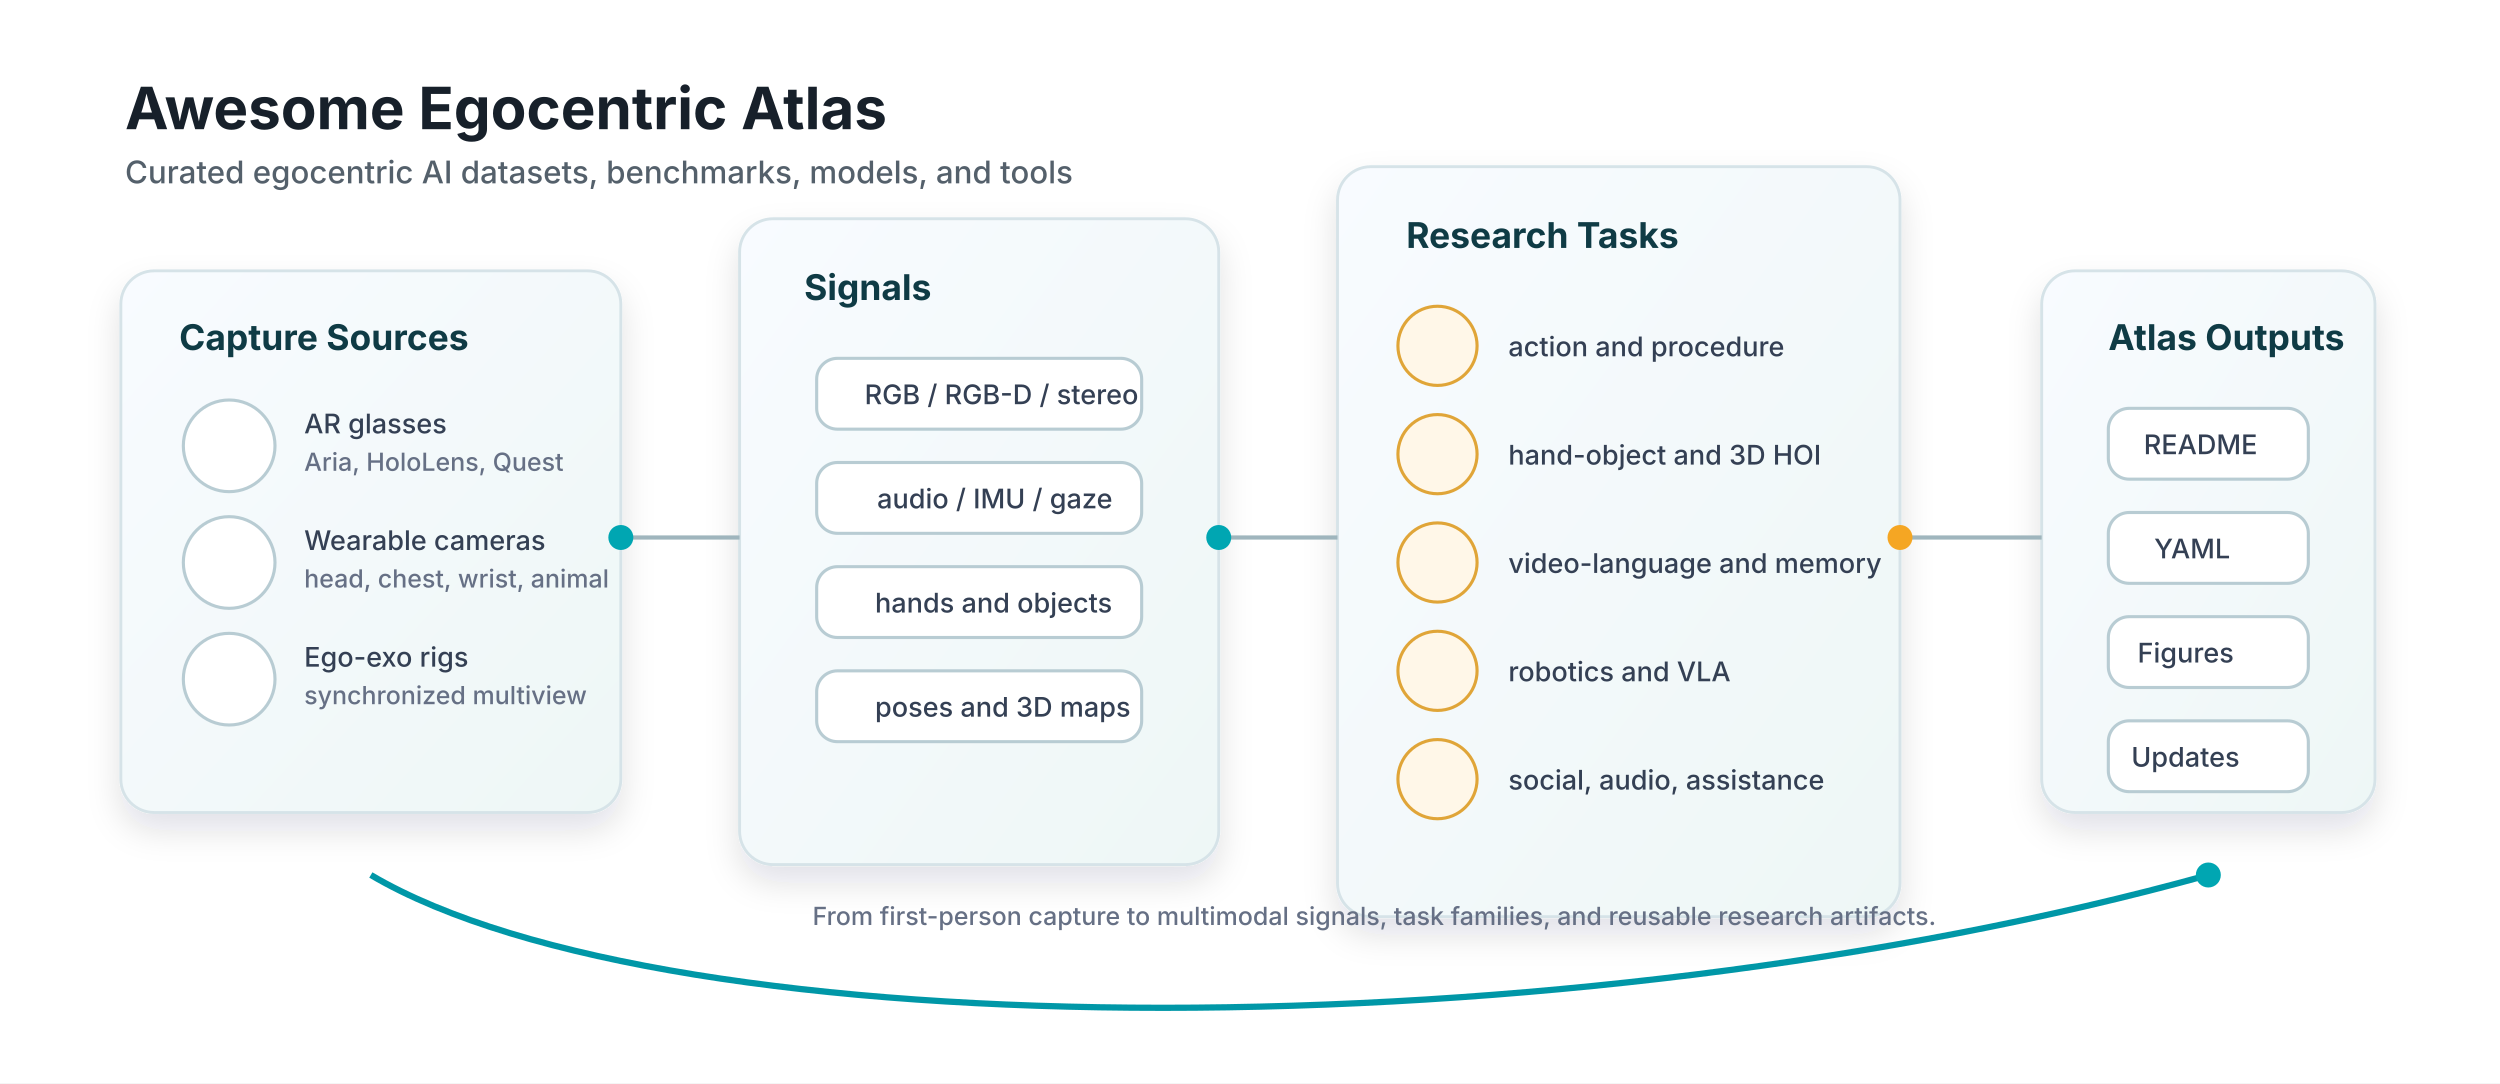
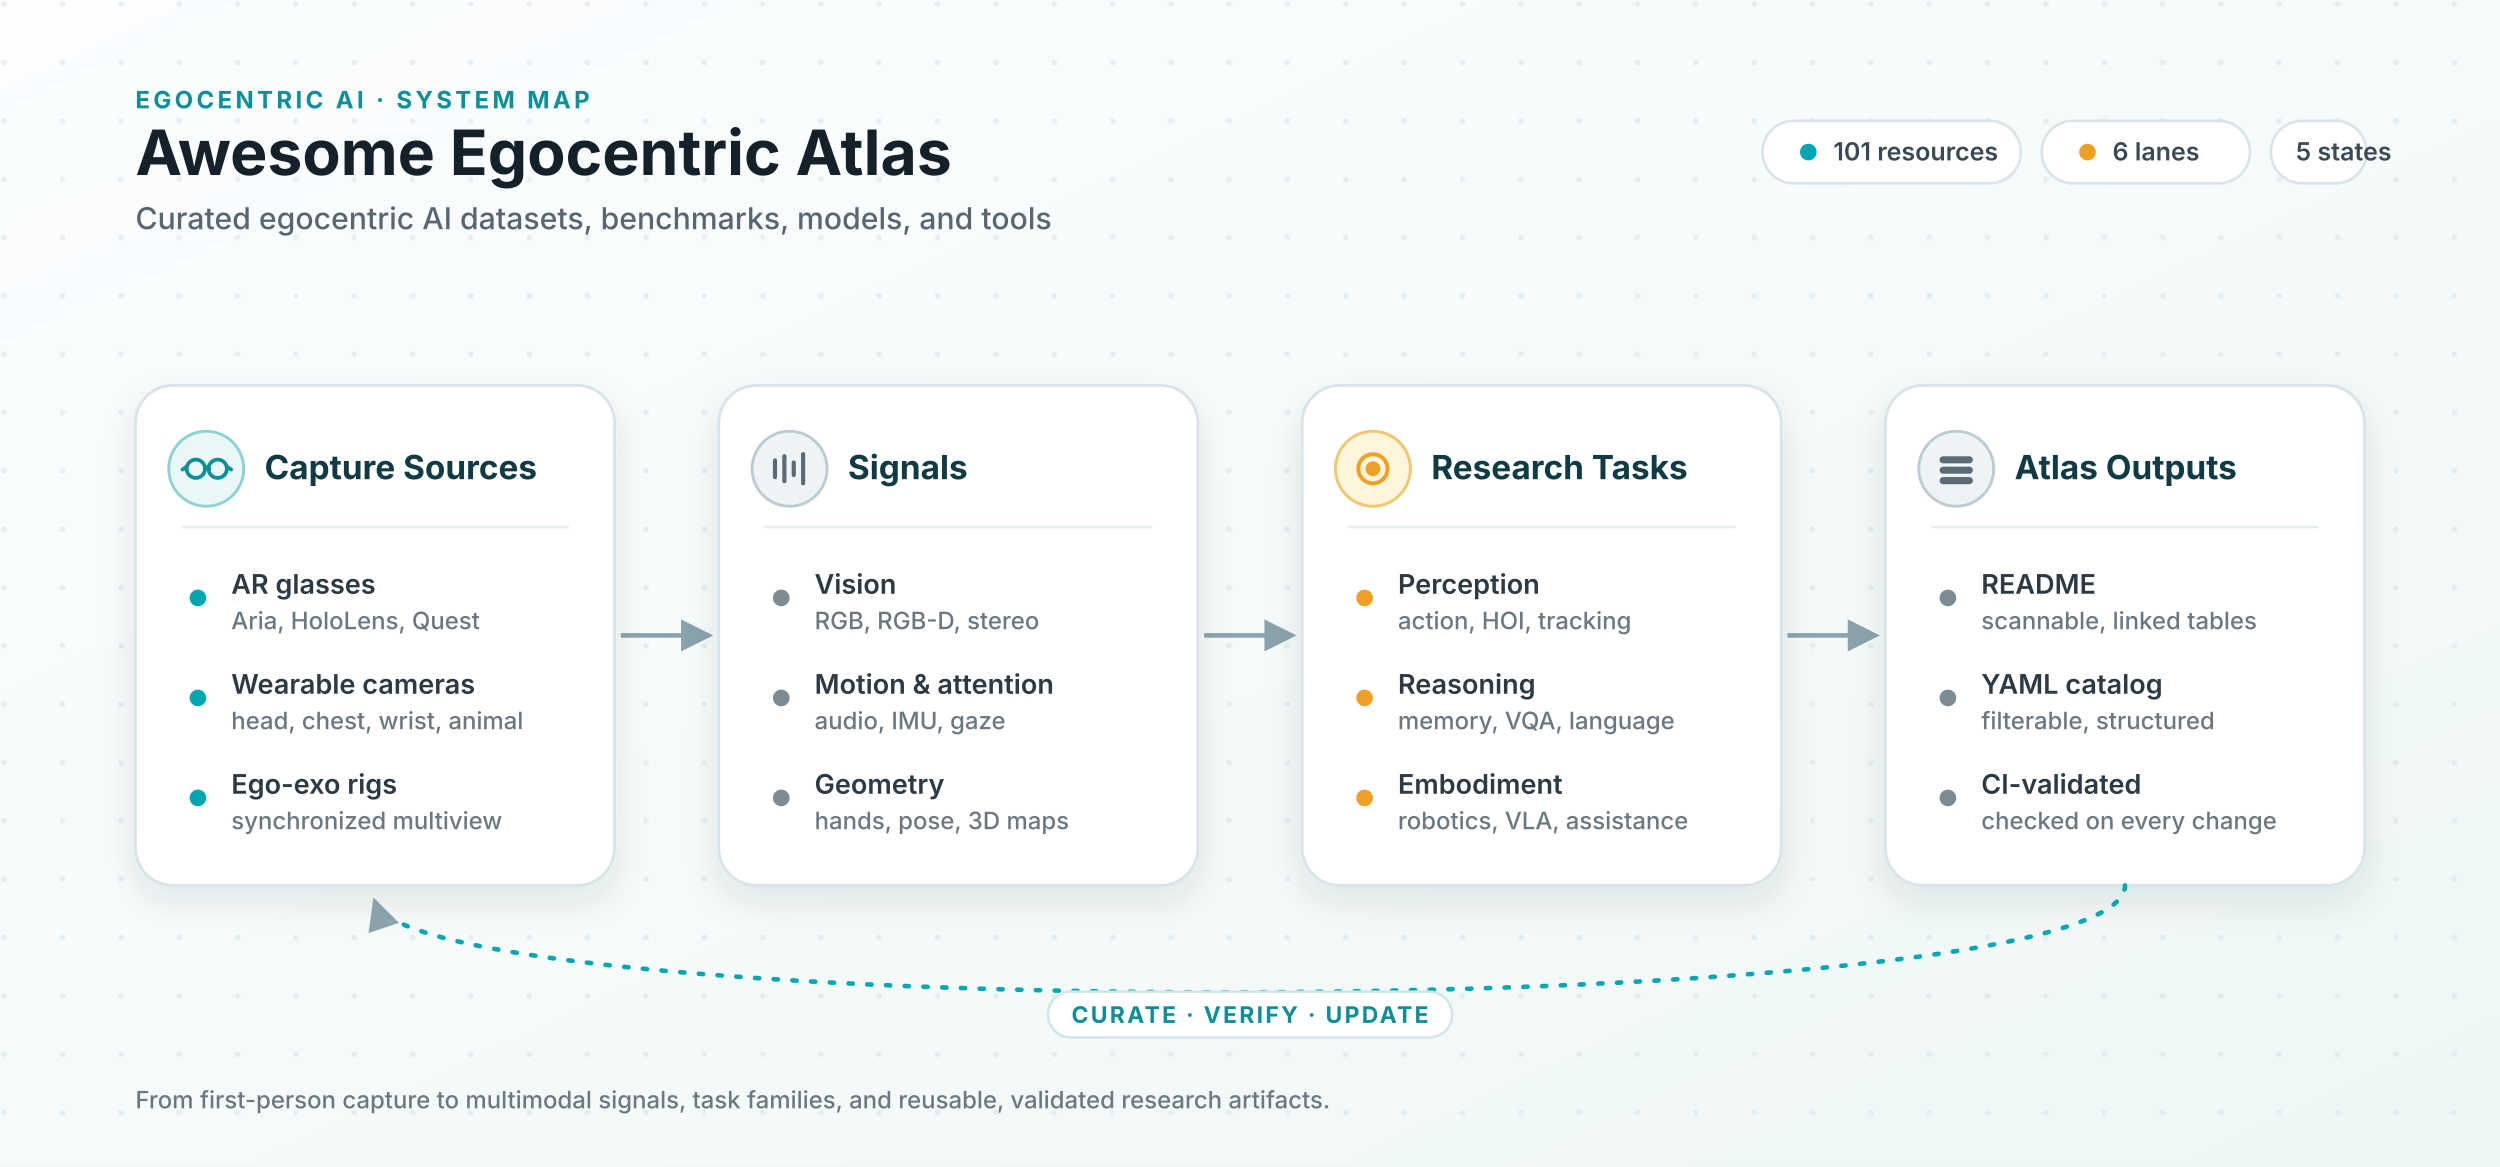
- <svg xmlns="http://www.w3.org/2000/svg" viewBox="0 0 1200 520" role="img" aria-labelledby="title desc">
+ <svg xmlns="http://www.w3.org/2000/svg" viewBox="0 0 1200 560" role="img" aria-labelledby="title desc">
  <defs>
-     <linearGradient id="panel" x1="0" x2="1" y1="0" y2="1">
-       <stop offset="0" stop-color="#f8fbff" />
+     <linearGradient id="bg" x1="0" x2="1" y1="0" y2="1">
+       <stop offset="0" stop-color="#fbfdff" />
+       <stop offset="0.6" stop-color="#f4faf9" />
      <stop offset="1" stop-color="#eef7f6" />
    </linearGradient>
-     <filter id="shadow" x="-10%" y="-10%" width="120%" height="130%">
-       <feDropShadow dx="0" dy="8" stdDeviation="8" flood-color="#1f2937" flood-opacity="0.12" />
+     <pattern id="dots" width="28" height="28" patternUnits="userSpaceOnUse">
+       <circle cx="2" cy="2" r="1.4" fill="#cfe0e4" opacity="0.45" />
+     </pattern>
+     <filter id="shadow" x="-12%" y="-12%" width="124%" height="135%">
+       <feDropShadow dx="0" dy="7" stdDeviation="8" flood-color="#0f2a33" flood-opacity="0.10" />
    </filter>
+     <marker id="arrow" viewBox="0 0 10 10" refX="8.5" refY="5" markerWidth="7" markerHeight="7" orient="auto-start-reverse">
+       <path d="M0 0 L10 5 L0 10 z" fill="#8aa2ab" />
+     </marker>
    <style>
-       .bg { fill: #ffffff; }
-       .panel { fill: url(#panel); stroke: #d6e3e8; stroke-width: 1.4; filter: url(#shadow); }
-       .title { font: 700 28px system-ui, -apple-system, BlinkMacSystemFont, "Segoe UI", sans-serif; fill: #17202a; }
-       .subtitle { font: 500 15px system-ui, -apple-system, BlinkMacSystemFont, "Segoe UI", sans-serif; fill: #54606b; }
-       .h { font: 700 17px system-ui, -apple-system, BlinkMacSystemFont, "Segoe UI", sans-serif; fill: #0f3b45; }
-       .t { font: 500 13px system-ui, -apple-system, BlinkMacSystemFont, "Segoe UI", sans-serif; fill: #344054; }
-       .small { font: 500 12px system-ui, -apple-system, BlinkMacSystemFont, "Segoe UI", sans-serif; fill: #667085; }
-       .line { stroke: #9fb5bd; stroke-width: 2; fill: none; }
-       .accent { stroke: #0097a7; stroke-width: 3; fill: none; }
-       .node { fill: #ffffff; stroke: #b8ccd3; stroke-width: 1.5; }
-       .node2 { fill: #fff7e8; stroke: #e0a538; stroke-width: 1.5; }
-       .dot { fill: #00a6b2; }
-       .dot2 { fill: #f5a623; }
+       .ink { fill: #14212b; }
+       .sub { fill: #586672; }
+       .title { font: 700 30px system-ui, -apple-system, "Segoe UI", sans-serif; }
+       .subtitle { font: 500 14.5px system-ui, -apple-system, "Segoe UI", sans-serif; }
+       .kicker { font: 700 11.5px system-ui, -apple-system, "Segoe UI", sans-serif; fill: #0b8f98; letter-spacing: .14em; }
+       .panel { fill: #ffffff; stroke: #d9e4e9; stroke-width: 1.4; filter: url(#shadow); }
+       .ph { font: 700 16px system-ui, -apple-system, "Segoe UI", sans-serif; fill: #0f3b45; }
+       .row { font: 600 13px system-ui, -apple-system, "Segoe UI", sans-serif; fill: #2b3a44; }
+       .rowsub { font: 500 11.5px system-ui, -apple-system, "Segoe UI", sans-serif; fill: #6a7882; }
+       .divider { stroke: #e6eef1; stroke-width: 1.2; }
+       .conn { stroke: #8aa2ab; stroke-width: 2.2; fill: none; }
+       .loop { stroke: #00a6b2; stroke-width: 2.2; fill: none; stroke-dasharray: 2 7; stroke-linecap: round; }
+       .chip { fill: #ffffff; stroke: #d9e4e9; stroke-width: 1.3; }
+       .chiptext { font: 600 12px system-ui, -apple-system, "Segoe UI", sans-serif; fill: #3a4a54; }
+       .dotT { fill: #00a6b2; }
+       .dotA { fill: #ef9f24; }
+       .dotN { fill: #7c8b94; }
+       .loopText { font: 700 11px system-ui, -apple-system, "Segoe UI", sans-serif; fill: #0b8f98; letter-spacing: .1em; }
    </style>
  </defs>
-   <rect class="bg" width="1200" height="520" />
-   <text class="title" x="60" y="62">Awesome Egocentric Atlas</text>
-   <text class="subtitle" x="60" y="88">Curated egocentric AI datasets, benchmarks, models, and tools</text>
-   <rect class="panel" x="58" y="130" width="240" height="260" rx="16" />
-   <text class="h" x="86" y="168">Capture Sources</text>
-   <circle class="node" cx="110" cy="214" r="22" />
-   <text class="t" x="146" y="208">AR glasses</text>
-   <text class="small" x="146" y="226">Aria, HoloLens, Quest</text>
-   <circle class="node" cx="110" cy="270" r="22" />
-   <text class="t" x="146" y="264">Wearable cameras</text>
-   <text class="small" x="146" y="282">head, chest, wrist, animal</text>
-   <circle class="node" cx="110" cy="326" r="22" />
-   <text class="t" x="146" y="320">Ego-exo rigs</text>
-   <text class="small" x="146" y="338">synchronized multiview</text>
-   <rect class="panel" x="355" y="105" width="230" height="310" rx="16" />
-   <text class="h" x="386" y="144">Signals</text>
-   <rect class="node" x="392" y="172" width="156" height="34" rx="10" />
-   <text class="t" x="415" y="194">RGB / RGB-D / stereo</text>
-   <rect class="node" x="392" y="222" width="156" height="34" rx="10" />
-   <text class="t" x="421" y="244">audio / IMU / gaze</text>
-   <rect class="node" x="392" y="272" width="156" height="34" rx="10" />
-   <text class="t" x="420" y="294">hands and objects</text>
-   <rect class="node" x="392" y="322" width="156" height="34" rx="10" />
-   <text class="t" x="420" y="344">poses and 3D maps</text>
-   <rect class="panel" x="642" y="80" width="270" height="360" rx="16" />
-   <text class="h" x="675" y="119">Research Tasks</text>
-   <circle class="node2" cx="690" cy="166" r="19" />
-   <text class="t" x="724" y="171">action and procedure</text>
-   <circle class="node2" cx="690" cy="218" r="19" />
-   <text class="t" x="724" y="223">hand-object and 3D HOI</text>
-   <circle class="node2" cx="690" cy="270" r="19" />
-   <text class="t" x="724" y="275">video-language and memory</text>
-   <circle class="node2" cx="690" cy="322" r="19" />
-   <text class="t" x="724" y="327">robotics and VLA</text>
-   <circle class="node2" cx="690" cy="374" r="19" />
-   <text class="t" x="724" y="379">social, audio, assistance</text>
-   <rect class="panel" x="980" y="130" width="160" height="260" rx="16" />
-   <text class="h" x="1012" y="168">Atlas Outputs</text>
-   <rect class="node" x="1012" y="196" width="96" height="34" rx="10" />
-   <text class="t" x="1029" y="218">README</text>
-   <rect class="node" x="1012" y="246" width="96" height="34" rx="10" />
-   <text class="t" x="1034" y="268">YAML</text>
-   <rect class="node" x="1012" y="296" width="96" height="34" rx="10" />
-   <text class="t" x="1026" y="318">Figures</text>
-   <rect class="node" x="1012" y="346" width="96" height="34" rx="10" />
-   <text class="t" x="1023" y="368">Updates</text>
-   <path class="line" d="M298 258 C326 258 326 258 355 258" />
-   <path class="line" d="M585 258 C615 258 615 258 642 258" />
-   <path class="line" d="M912 258 C945 258 945 258 980 258" />
-   <path class="accent" d="M178 420 C322 505 754 505 1060 420" />
-   <circle class="dot" cx="298" cy="258" r="6" />
-   <circle class="dot" cx="585" cy="258" r="6" />
-   <circle class="dot2" cx="912" cy="258" r="6" />
-   <circle class="dot" cx="1060" cy="420" r="6" />
-   <text class="small" x="390" y="444">From first-person capture to multimodal signals, task families, and reusable research artifacts.</text>
+   <rect width="1200" height="560" fill="url(#bg)" />
+   <rect width="1200" height="560" fill="url(#dots)" />
+   <text class="kicker" x="65" y="52">EGOCENTRIC AI · SYSTEM MAP</text>
+   <text class="title ink" x="65" y="84">Awesome Egocentric Atlas</text>
+   <text class="subtitle sub" x="65" y="110">Curated egocentric AI datasets, benchmarks, models, and tools</text>
+   <g>
+     <rect class="chip" x="846" y="58" width="124" height="30" rx="15" />
+     <circle class="dotT" cx="868" cy="73" r="4" />
+     <text class="chiptext" x="880" y="77">101 resources</text>
+     <rect class="chip" x="980" y="58" width="100" height="30" rx="15" />
+     <circle class="dotA" cx="1002" cy="73" r="4" />
+     <text class="chiptext" x="1014" y="77">6 lanes</text>
+     <rect class="chip" x="1090" y="58" width="46" height="30" rx="15" />
+     <text class="chiptext" x="1102" y="77" font-size="11">5 states</text>
+   </g>
+   <line class="conn" x1="298" y1="305" x2="340" y2="305" marker-end="url(#arrow)" />
+   <line class="conn" x1="578" y1="305" x2="620" y2="305" marker-end="url(#arrow)" />
+   <line class="conn" x1="858" y1="305" x2="900" y2="305" marker-end="url(#arrow)" />
+   <g transform="translate(65 185)">
+     <rect class="panel" width="230" height="240" rx="18" />
+     <circle cx="34" cy="40" r="18" fill="#e9f7f7" stroke="#8fd2d4" stroke-width="1.4" />
+     <g stroke="#0b8f98" stroke-width="1.8" fill="none" stroke-linecap="round">
+       <circle cx="29" cy="40" r="4.4" />
+       <circle cx="39.5" cy="40" r="4.4" />
+       <path d="M33.4 40 q1 -1.6 2.1 0" />
+       <path d="M24.6 39 l-2 1.4 M44 39 l2 1.4" />
+     </g>
+     <text class="ph" x="62" y="45">Capture Sources</text>
+     <line class="divider" x1="22" y1="68" x2="208" y2="68" />
+     <circle class="dotT" cx="30" cy="102" r="4" />
+     <text class="row" x="46" y="100">AR glasses</text>
+     <text class="rowsub" x="46" y="117">Aria, HoloLens, Quest</text>
+     <circle class="dotT" cx="30" cy="150" r="4" />
+     <text class="row" x="46" y="148">Wearable cameras</text>
+     <text class="rowsub" x="46" y="165">head, chest, wrist, animal</text>
+     <circle class="dotT" cx="30" cy="198" r="4" />
+     <text class="row" x="46" y="196">Ego-exo rigs</text>
+     <text class="rowsub" x="46" y="213">synchronized multiview</text>
+   </g>
+   <g transform="translate(345 185)">
+     <rect class="panel" width="230" height="240" rx="18" />
+     <circle cx="34" cy="40" r="18" fill="#eef3f5" stroke="#bcccd3" stroke-width="1.4" />
+     <g stroke="#5b6b73" stroke-width="2" stroke-linecap="round">
+       <line x1="27" y1="40" x2="27" y2="40" />
+       <line x1="27" y1="44" x2="27" y2="36" />
+       <line x1="31.5" y1="46" x2="31.5" y2="34" />
+       <line x1="36" y1="43" x2="36" y2="37" />
+       <line x1="40.5" y1="47" x2="40.5" y2="33" />
+     </g>
+     <text class="ph" x="62" y="45">Signals</text>
+     <line class="divider" x1="22" y1="68" x2="208" y2="68" />
+     <circle class="dotN" cx="30" cy="102" r="4" />
+     <text class="row" x="46" y="100">Vision</text>
+     <text class="rowsub" x="46" y="117">RGB, RGB-D, stereo</text>
+     <circle class="dotN" cx="30" cy="150" r="4" />
+     <text class="row" x="46" y="148">Motion &amp; attention</text>
+     <text class="rowsub" x="46" y="165">audio, IMU, gaze</text>
+     <circle class="dotN" cx="30" cy="198" r="4" />
+     <text class="row" x="46" y="196">Geometry</text>
+     <text class="rowsub" x="46" y="213">hands, pose, 3D maps</text>
+   </g>
+   <g transform="translate(625 185)">
+     <rect class="panel" width="230" height="240" rx="18" />
+     <circle cx="34" cy="40" r="18" fill="#fff4dc" stroke="#f0c66f" stroke-width="1.4" />
+     <g stroke="#ef9f24" stroke-width="1.9" fill="none">
+       <circle cx="34" cy="40" r="7" />
+       <circle cx="34" cy="40" r="2.6" fill="#ef9f24" />
+     </g>
+     <text class="ph" x="62" y="45">Research Tasks</text>
+     <line class="divider" x1="22" y1="68" x2="208" y2="68" />
+     <circle class="dotA" cx="30" cy="102" r="4" />
+     <text class="row" x="46" y="100">Perception</text>
+     <text class="rowsub" x="46" y="117">action, HOI, tracking</text>
+     <circle class="dotA" cx="30" cy="150" r="4" />
+     <text class="row" x="46" y="148">Reasoning</text>
+     <text class="rowsub" x="46" y="165">memory, VQA, language</text>
+     <circle class="dotA" cx="30" cy="198" r="4" />
+     <text class="row" x="46" y="196">Embodiment</text>
+     <text class="rowsub" x="46" y="213">robotics, VLA, assistance</text>
+   </g>
+   <g transform="translate(905 185)">
+     <rect class="panel" width="230" height="240" rx="18" />
+     <circle cx="34" cy="40" r="18" fill="#eef3f5" stroke="#bcccd3" stroke-width="1.4" />
+     <g fill="#5b6b73">
+       <rect x="26" y="34" width="16" height="3.4" rx="1.7" />
+       <rect x="26" y="39" width="16" height="3.4" rx="1.7" />
+       <rect x="26" y="44" width="16" height="3.4" rx="1.7" />
+     </g>
+     <text class="ph" x="62" y="45">Atlas Outputs</text>
+     <line class="divider" x1="22" y1="68" x2="208" y2="68" />
+     <circle class="dotN" cx="30" cy="102" r="4" />
+     <text class="row" x="46" y="100">README</text>
+     <text class="rowsub" x="46" y="117">scannable, linked tables</text>
+     <circle class="dotN" cx="30" cy="150" r="4" />
+     <text class="row" x="46" y="148">YAML catalog</text>
+     <text class="rowsub" x="46" y="165">filterable, structured</text>
+     <circle class="dotN" cx="30" cy="198" r="4" />
+     <text class="row" x="46" y="196">CI-validated</text>
+     <text class="rowsub" x="46" y="213">checked on every change</text>
+   </g>
+   <path class="loop" d="M1020 425 C1020 492 200 492 180 433" marker-end="url(#arrow)" />
+   <rect x="503" y="476" width="194" height="22" rx="11" fill="#ffffff" stroke="#cfe6e8" stroke-width="1.2" />
+   <text class="loopText" x="600" y="491" text-anchor="middle">CURATE · VERIFY · UPDATE</text>
+   <text class="rowsub" x="65" y="532" font-size="12.5">From first-person capture to multimodal signals, task families, and reusable, validated research artifacts.</text>
</svg>
